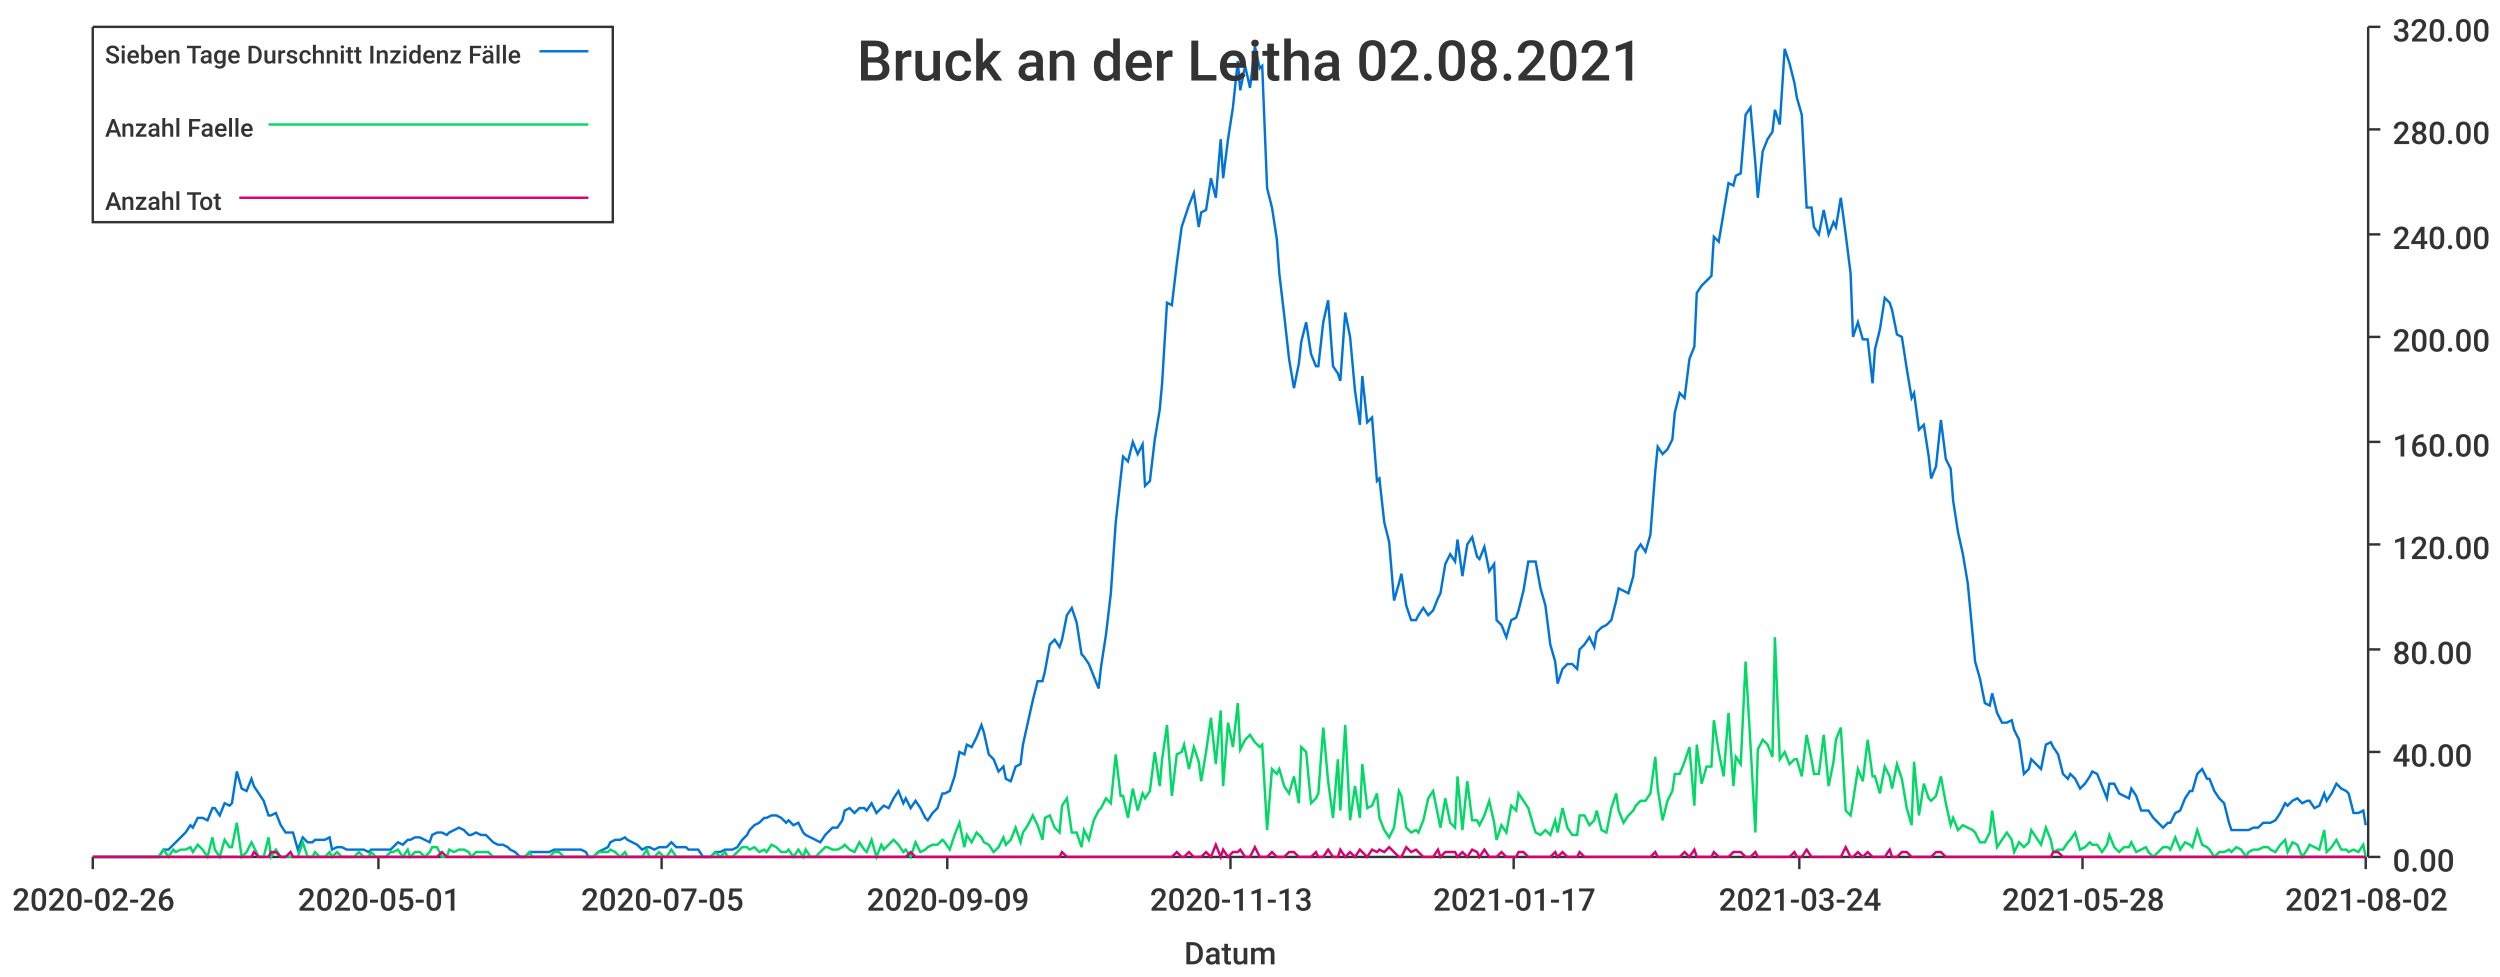
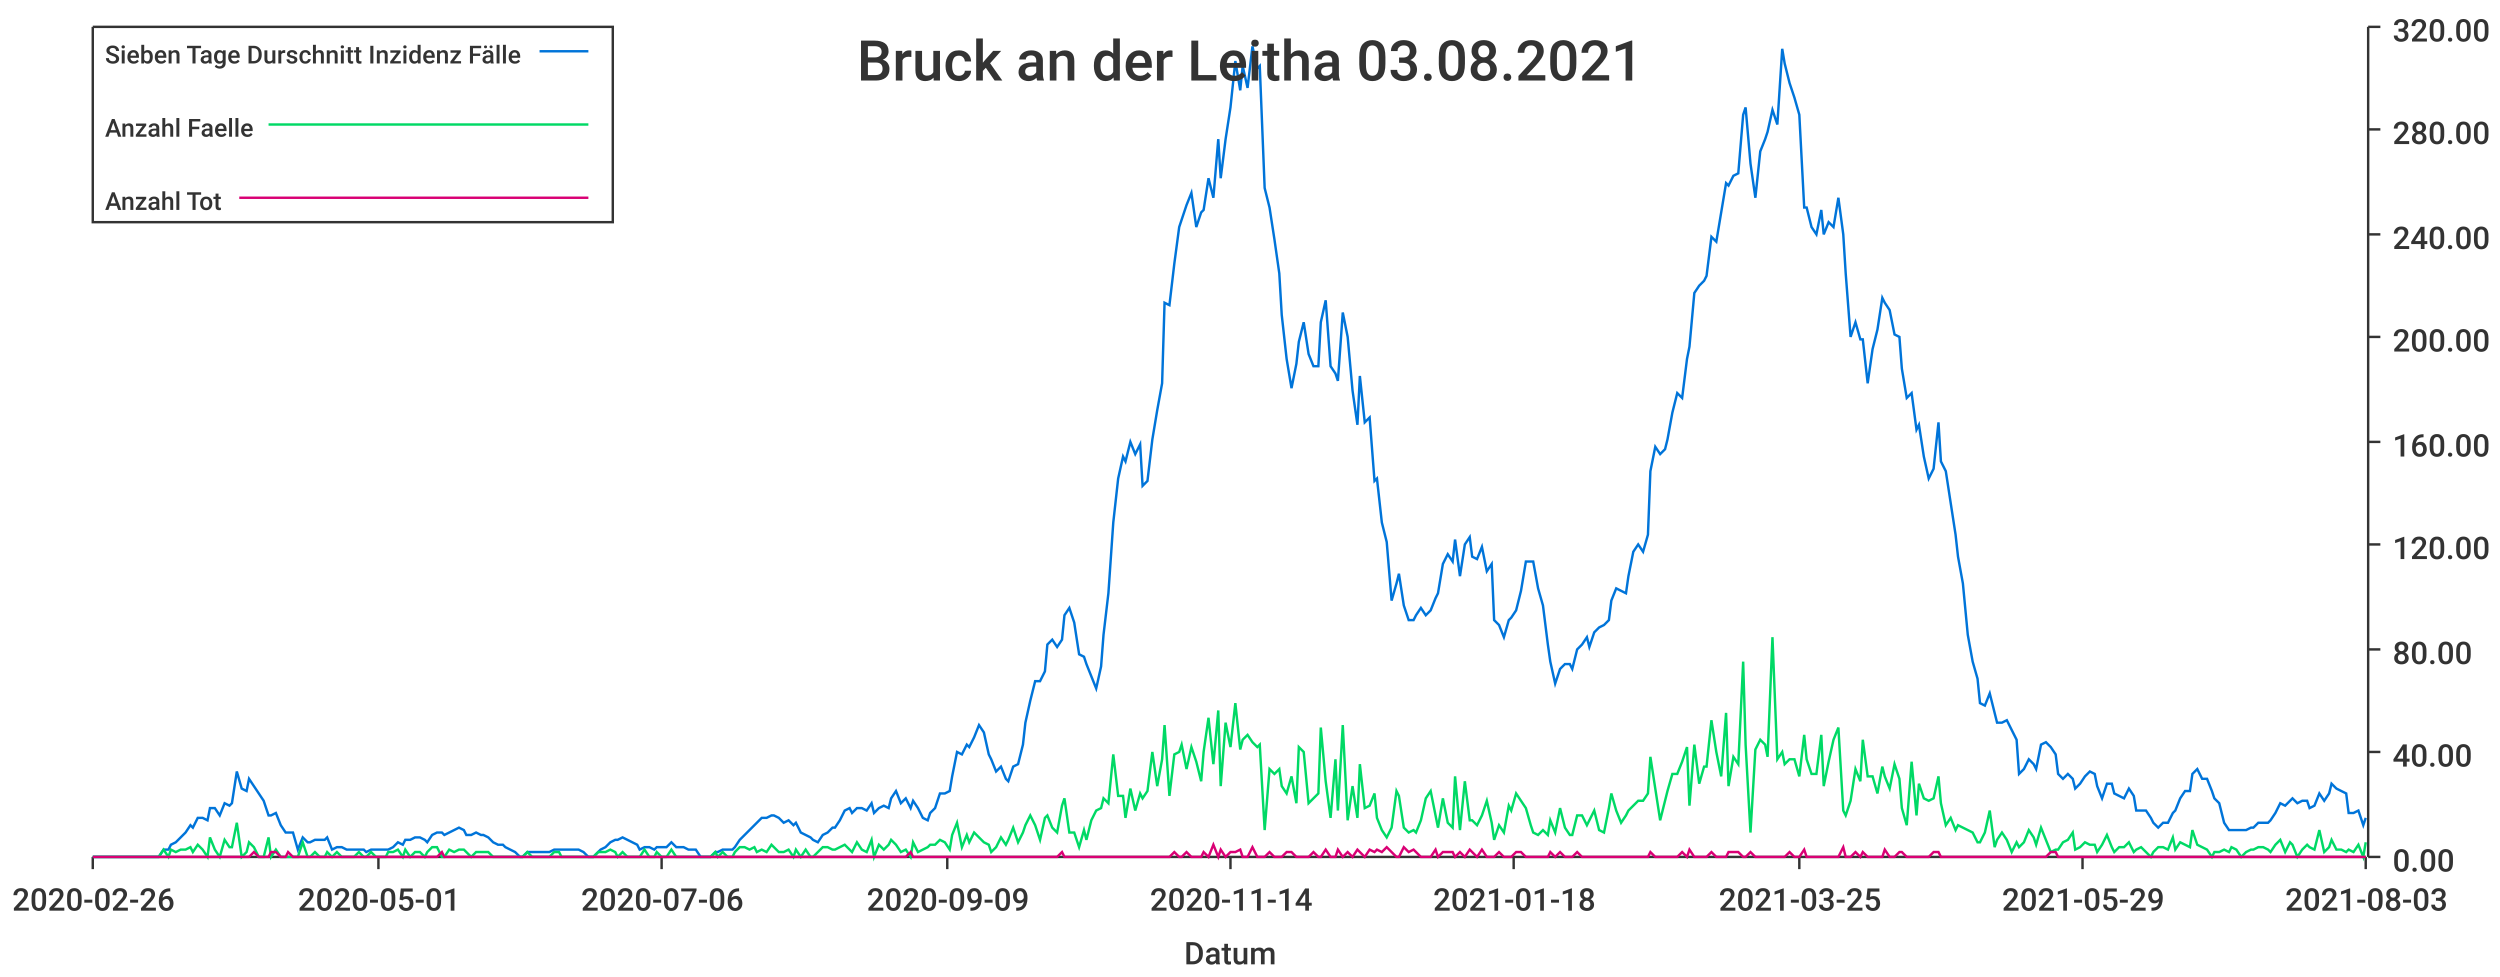
<svg xmlns="http://www.w3.org/2000/svg" width="1024" height="400">\n<path d="M 0 0 L 1024 0 L 1024 400 L 0 400 L 0 0" style="stroke-width:0;stroke:rgba(255,255,255,1.0);fill:rgba(255,255,255,1.0)" />
  <path d="M 38 11 L 969 11 L 969 351 L 38 351 L 38 11" style="stroke-width:0;stroke:rgba(255,255,255,1.0);fill:rgba(255,255,255,1.0)" />
  <path d="M 38 351 L 969 351" style="stroke-width:1;stroke:rgba(51,51,51,1.0);fill:none" />
  <path d="M 38 351 L 38 356" style="stroke-width:1;stroke:rgba(51,51,51,1.0);fill:none" />
  <text x="5" y="373" style="stroke-width:0;stroke:none;fill:rgba(51,51,51,1.0);font-size:12.8px;font-family:'Roboto Medium',sans-serif">2020-02-26</text>
  <path d="M 155 351 L 155 356" style="stroke-width:1;stroke:rgba(51,51,51,1.0);fill:none" />
  <text x="122" y="373" style="stroke-width:0;stroke:none;fill:rgba(51,51,51,1.0);font-size:12.8px;font-family:'Roboto Medium',sans-serif">2020-05-01</text>
  <path d="M 271 351 L 271 356" style="stroke-width:1;stroke:rgba(51,51,51,1.0);fill:none" />
-   <text x="238" y="373" style="stroke-width:0;stroke:none;fill:rgba(51,51,51,1.0);font-size:12.8px;font-family:'Roboto Medium',sans-serif">2020-07-05</text>
+   <text x="238" y="373" style="stroke-width:0;stroke:none;fill:rgba(51,51,51,1.0);font-size:12.8px;font-family:'Roboto Medium',sans-serif">2020-07-06</text>
  <path d="M 388 351 L 388 356" style="stroke-width:1;stroke:rgba(51,51,51,1.0);fill:none" />
  <text x="355" y="373" style="stroke-width:0;stroke:none;fill:rgba(51,51,51,1.0);font-size:12.8px;font-family:'Roboto Medium',sans-serif">2020-09-09</text>
  <path d="M 504 351 L 504 356" style="stroke-width:1;stroke:rgba(51,51,51,1.0);fill:none" />
-   <text x="471" y="373" style="stroke-width:0;stroke:none;fill:rgba(51,51,51,1.0);font-size:12.8px;font-family:'Roboto Medium',sans-serif">2020-11-13</text>
+   <text x="471" y="373" style="stroke-width:0;stroke:none;fill:rgba(51,51,51,1.0);font-size:12.8px;font-family:'Roboto Medium',sans-serif">2020-11-14</text>
  <path d="M 620 351 L 620 356" style="stroke-width:1;stroke:rgba(51,51,51,1.0);fill:none" />
-   <text x="587" y="373" style="stroke-width:0;stroke:none;fill:rgba(51,51,51,1.0);font-size:12.8px;font-family:'Roboto Medium',sans-serif">2021-01-17</text>
+   <text x="587" y="373" style="stroke-width:0;stroke:none;fill:rgba(51,51,51,1.0);font-size:12.8px;font-family:'Roboto Medium',sans-serif">2021-01-18</text>
  <path d="M 737 351 L 737 356" style="stroke-width:1;stroke:rgba(51,51,51,1.0);fill:none" />
-   <text x="704" y="373" style="stroke-width:0;stroke:none;fill:rgba(51,51,51,1.0);font-size:12.8px;font-family:'Roboto Medium',sans-serif">2021-03-24</text>
+   <text x="704" y="373" style="stroke-width:0;stroke:none;fill:rgba(51,51,51,1.0);font-size:12.8px;font-family:'Roboto Medium',sans-serif">2021-03-25</text>
  <path d="M 853 351 L 853 356" style="stroke-width:1;stroke:rgba(51,51,51,1.0);fill:none" />
-   <text x="820" y="373" style="stroke-width:0;stroke:none;fill:rgba(51,51,51,1.0);font-size:12.8px;font-family:'Roboto Medium',sans-serif">2021-05-28</text>
+   <text x="820" y="373" style="stroke-width:0;stroke:none;fill:rgba(51,51,51,1.0);font-size:12.8px;font-family:'Roboto Medium',sans-serif">2021-05-29</text>
  <path d="M 969 351 L 969 356" style="stroke-width:1;stroke:rgba(51,51,51,1.0);fill:none" />
-   <text x="936" y="373" style="stroke-width:0;stroke:none;fill:rgba(51,51,51,1.0);font-size:12.8px;font-family:'Roboto Medium',sans-serif">2021-08-02</text>
+   <text x="936" y="373" style="stroke-width:0;stroke:none;fill:rgba(51,51,51,1.0);font-size:12.8px;font-family:'Roboto Medium',sans-serif">2021-08-03</text>
  <text x="485" y="395" style="stroke-width:0;stroke:none;fill:rgba(51,51,51,1.0);font-size:12.8px;font-family:'Roboto Medium',sans-serif">Datum</text>
  <path d="M 970 351 L 970 11" style="stroke-width:1;stroke:rgba(51,51,51,1.0);fill:none" />
  <path d="M 970 351 L 975 351" style="stroke-width:1;stroke:rgba(51,51,51,1.0);fill:none" />
  <text x="980" y="357" style="stroke-width:0;stroke:none;fill:rgba(51,51,51,1.0);font-size:12.8px;font-family:'Roboto Medium',sans-serif">0.00</text>
  <path d="M 970 308 L 975 308" style="stroke-width:1;stroke:rgba(51,51,51,1.0);fill:none" />
  <text x="980" y="314" style="stroke-width:0;stroke:none;fill:rgba(51,51,51,1.0);font-size:12.8px;font-family:'Roboto Medium',sans-serif">40.00</text>
  <path d="M 970 266 L 975 266" style="stroke-width:1;stroke:rgba(51,51,51,1.0);fill:none" />
  <text x="980" y="272" style="stroke-width:0;stroke:none;fill:rgba(51,51,51,1.0);font-size:12.8px;font-family:'Roboto Medium',sans-serif">80.00</text>
  <path d="M 970 223 L 975 223" style="stroke-width:1;stroke:rgba(51,51,51,1.0);fill:none" />
  <text x="980" y="229" style="stroke-width:0;stroke:none;fill:rgba(51,51,51,1.0);font-size:12.8px;font-family:'Roboto Medium',sans-serif">120.00</text>
  <path d="M 970 181 L 975 181" style="stroke-width:1;stroke:rgba(51,51,51,1.0);fill:none" />
  <text x="980" y="187" style="stroke-width:0;stroke:none;fill:rgba(51,51,51,1.0);font-size:12.8px;font-family:'Roboto Medium',sans-serif">160.00</text>
  <path d="M 970 138 L 975 138" style="stroke-width:1;stroke:rgba(51,51,51,1.0);fill:none" />
  <text x="980" y="144" style="stroke-width:0;stroke:none;fill:rgba(51,51,51,1.0);font-size:12.8px;font-family:'Roboto Medium',sans-serif">200.00</text>
  <path d="M 970 96 L 975 96" style="stroke-width:1;stroke:rgba(51,51,51,1.0);fill:none" />
  <text x="980" y="102" style="stroke-width:0;stroke:none;fill:rgba(51,51,51,1.0);font-size:12.8px;font-family:'Roboto Medium',sans-serif">240.00</text>
  <path d="M 970 53 L 975 53" style="stroke-width:1;stroke:rgba(51,51,51,1.0);fill:none" />
  <text x="980" y="59" style="stroke-width:0;stroke:none;fill:rgba(51,51,51,1.0);font-size:12.8px;font-family:'Roboto Medium',sans-serif">280.00</text>
  <path d="M 970 11 L 975 11" style="stroke-width:1;stroke:rgba(51,51,51,1.0);fill:none" />
  <text x="980" y="17" style="stroke-width:0;stroke:none;fill:rgba(51,51,51,1.0);font-size:12.8px;font-family:'Roboto Medium',sans-serif">320.00</text>
-   <path d="M 38 351 L 40 351 L 42 351 L 44 351 L 46 351 L 47 351 L 49 351 L 51 351 L 53 351 L 55 351 L 56 351 L 58 351 L 60 351 L 62 351 L 63 351 L 65 351 L 67 348 L 69 348 L 71 346 L 72 345 L 74 343 L 76 341 L 78 338 L 79 339 L 81 335 L 83 335 L 85 336 L 87 331 L 88 331 L 90 334 L 92 329 L 94 330 L 95 329 L 97 316 L 99 323 L 101 324 L 103 319 L 104 322 L 106 325 L 108 328 L 110 334 L 111 334 L 113 333 L 115 338 L 117 341 L 119 341 L 120 341 L 122 348 L 124 343 L 126 345 L 128 345 L 129 344 L 131 344 L 133 344 L 135 343 L 136 348 L 138 347 L 140 347 L 142 348 L 144 348 L 145 348 L 147 348 L 149 348 L 151 349 L 152 348 L 154 348 L 156 348 L 158 348 L 160 348 L 161 347 L 163 345 L 165 346 L 167 344 L 168 344 L 170 343 L 172 343 L 174 344 L 176 345 L 177 342 L 179 341 L 181 341 L 183 342 L 184 341 L 186 340 L 188 339 L 190 340 L 192 342 L 193 342 L 195 341 L 197 342 L 199 342 L 200 343 L 202 345 L 204 346 L 206 346 L 208 347 L 209 348 L 211 349 L 213 351 L 215 351 L 217 349 L 218 349 L 220 349 L 222 349 L 224 349 L 225 349 L 227 348 L 229 348 L 231 348 L 233 348 L 234 348 L 236 348 L 238 348 L 240 349 L 241 351 L 243 351 L 245 349 L 247 348 L 249 347 L 250 345 L 252 344 L 254 344 L 256 343 L 257 344 L 259 345 L 261 346 L 263 348 L 265 347 L 266 347 L 268 348 L 270 347 L 272 347 L 273 347 L 275 345 L 277 347 L 279 347 L 281 347 L 282 348 L 284 348 L 286 348 L 288 351 L 289 351 L 291 351 L 293 349 L 295 349 L 297 348 L 298 348 L 300 348 L 302 347 L 304 344 L 306 342 L 307 340 L 309 338 L 311 337 L 313 335 L 314 335 L 316 334 L 318 334 L 320 335 L 322 337 L 323 336 L 325 338 L 327 337 L 329 341 L 330 342 L 332 343 L 334 344 L 336 345 L 338 342 L 339 341 L 341 339 L 343 339 L 345 336 L 346 332 L 348 331 L 350 333 L 352 331 L 354 331 L 355 332 L 357 329 L 359 333 L 361 331 L 362 330 L 364 331 L 366 327 L 368 324 L 370 329 L 371 327 L 373 331 L 375 328 L 377 331 L 379 335 L 380 336 L 382 333 L 384 331 L 386 325 L 387 325 L 389 324 L 391 318 L 393 308 L 395 309 L 396 305 L 398 306 L 400 302 L 402 297 L 403 300 L 405 309 L 407 311 L 409 316 L 411 314 L 412 319 L 414 320 L 416 314 L 418 313 L 419 305 L 421 296 L 423 287 L 425 279 L 427 279 L 428 275 L 430 264 L 432 262 L 434 265 L 435 262 L 437 252 L 439 249 L 441 255 L 443 268 L 444 269 L 446 272 L 448 277 L 450 282 L 451 273 L 453 260 L 455 243 L 457 214 L 459 196 L 460 187 L 462 189 L 464 181 L 466 186 L 468 182 L 469 199 L 471 197 L 473 180 L 475 168 L 476 157 L 478 124 L 480 125 L 482 108 L 484 93 L 485 90 L 487 84 L 489 79 L 491 93 L 492 87 L 494 86 L 496 73 L 498 81 L 500 57 L 501 73 L 503 57 L 505 44 L 507 25 L 508 37 L 510 27 L 512 36 L 514 19 L 516 28 L 517 27 L 519 77 L 521 85 L 523 98 L 524 112 L 526 129 L 528 147 L 530 159 L 532 149 L 533 140 L 535 132 L 537 145 L 539 150 L 540 150 L 542 132 L 544 123 L 546 150 L 548 153 L 549 156 L 551 128 L 553 138 L 555 160 L 557 174 L 558 154 L 560 173 L 562 171 L 564 197 L 565 196 L 567 214 L 569 222 L 571 246 L 573 239 L 574 235 L 576 248 L 578 254 L 580 254 L 581 252 L 583 249 L 585 252 L 587 250 L 589 245 L 590 243 L 592 231 L 594 227 L 596 230 L 597 221 L 599 236 L 601 223 L 603 220 L 605 228 L 606 229 L 608 224 L 610 234 L 612 231 L 613 254 L 615 256 L 617 261 L 619 254 L 621 253 L 622 250 L 624 242 L 626 230 L 628 230 L 629 230 L 631 241 L 633 248 L 635 264 L 637 271 L 638 280 L 640 274 L 642 272 L 644 272 L 646 274 L 647 266 L 649 264 L 651 261 L 653 265 L 654 259 L 656 257 L 658 256 L 660 254 L 662 246 L 663 241 L 665 242 L 667 243 L 669 236 L 670 226 L 672 223 L 674 226 L 676 219 L 678 193 L 679 183 L 681 186 L 683 184 L 685 180 L 686 169 L 688 161 L 690 163 L 692 147 L 694 142 L 695 120 L 697 117 L 699 115 L 701 113 L 702 97 L 704 99 L 706 87 L 708 75 L 710 76 L 711 72 L 713 71 L 715 47 L 717 44 L 719 67 L 720 81 L 722 62 L 724 57 L 726 54 L 727 45 L 729 51 L 731 20 L 733 26 L 735 34 L 736 40 L 738 47 L 740 85 L 742 85 L 743 93 L 745 96 L 747 86 L 749 96 L 751 91 L 752 93 L 754 81 L 756 96 L 758 112 L 759 138 L 761 132 L 763 139 L 765 139 L 767 157 L 768 143 L 770 135 L 772 122 L 774 124 L 775 127 L 777 137 L 779 138 L 781 151 L 783 163 L 784 161 L 786 176 L 788 174 L 790 187 L 791 196 L 793 191 L 795 172 L 797 188 L 799 192 L 800 205 L 802 218 L 804 227 L 806 239 L 808 260 L 809 271 L 811 278 L 813 288 L 815 289 L 816 284 L 818 292 L 820 296 L 822 296 L 824 295 L 825 299 L 827 303 L 829 317 L 831 315 L 832 311 L 834 313 L 836 315 L 838 305 L 840 304 L 841 306 L 843 309 L 845 317 L 847 319 L 848 317 L 850 319 L 852 323 L 854 321 L 856 318 L 857 316 L 859 317 L 861 322 L 863 327 L 864 321 L 866 321 L 868 325 L 870 326 L 872 327 L 873 323 L 875 326 L 877 332 L 879 332 L 880 332 L 882 335 L 884 337 L 886 339 L 888 337 L 889 337 L 891 333 L 893 332 L 895 327 L 897 324 L 898 324 L 900 317 L 902 315 L 904 319 L 905 319 L 907 324 L 909 327 L 911 329 L 913 337 L 914 340 L 916 340 L 918 340 L 920 340 L 921 340 L 923 339 L 925 339 L 927 337 L 929 337 L 930 337 L 932 336 L 934 333 L 936 329 L 937 330 L 939 328 L 941 327 L 943 329 L 945 328 L 946 328 L 948 331 L 950 330 L 952 325 L 953 328 L 955 325 L 957 321 L 959 323 L 961 324 L 962 325 L 964 333 L 966 333 L 968 332 L 969 338" style="stroke-width:1;stroke:rgba(0,116,217,1.0);fill:none" />
-   <path d="M 38 351 L 40 351 L 42 351 L 44 351 L 46 351 L 47 351 L 49 351 L 51 351 L 53 351 L 55 351 L 56 351 L 58 351 L 60 351 L 62 351 L 63 351 L 65 351 L 67 348 L 69 351 L 71 348 L 72 349 L 74 348 L 76 348 L 78 347 L 79 349 L 81 346 L 83 348 L 85 351 L 87 343 L 88 348 L 90 351 L 92 344 L 94 347 L 95 347 L 97 337 L 99 351 L 101 349 L 103 345 L 104 347 L 106 351 L 108 351 L 110 343 L 111 351 L 113 348 L 115 351 L 117 351 L 119 351 L 120 351 L 122 351 L 124 345 L 126 351 L 128 351 L 129 349 L 131 351 L 133 351 L 135 349 L 136 351 L 138 349 L 140 351 L 142 351 L 144 351 L 145 351 L 147 349 L 149 351 L 151 351 L 152 349 L 154 351 L 156 351 L 158 351 L 160 349 L 161 349 L 163 348 L 165 351 L 167 348 L 168 351 L 170 349 L 172 349 L 174 351 L 176 349 L 177 347 L 179 347 L 181 351 L 183 351 L 184 348 L 186 349 L 188 348 L 190 348 L 192 349 L 193 351 L 195 349 L 197 349 L 199 349 L 200 349 L 202 351 L 204 351 L 206 351 L 208 351 L 209 351 L 211 351 L 213 351 L 215 351 L 217 349 L 218 351 L 220 351 L 222 351 L 224 351 L 225 351 L 227 349 L 229 349 L 231 351 L 233 351 L 234 351 L 236 351 L 238 351 L 240 351 L 241 351 L 243 351 L 245 349 L 247 349 L 249 349 L 250 348 L 252 349 L 254 351 L 256 349 L 257 351 L 259 351 L 261 351 L 263 351 L 265 348 L 266 351 L 268 351 L 270 349 L 272 351 L 273 351 L 275 348 L 277 351 L 279 351 L 281 351 L 282 351 L 284 351 L 286 351 L 288 351 L 289 351 L 291 351 L 293 349 L 295 351 L 297 349 L 298 351 L 300 351 L 302 349 L 304 347 L 306 347 L 307 348 L 309 347 L 311 349 L 313 348 L 314 349 L 316 346 L 318 347 L 320 349 L 322 349 L 323 348 L 325 351 L 327 348 L 329 351 L 330 348 L 332 351 L 334 351 L 336 349 L 338 347 L 339 347 L 341 348 L 343 348 L 345 347 L 346 346 L 348 348 L 350 349 L 352 345 L 354 348 L 355 349 L 357 344 L 359 351 L 361 346 L 362 348 L 364 346 L 366 344 L 368 346 L 370 349 L 371 348 L 373 351 L 375 345 L 377 349 L 379 348 L 380 347 L 382 346 L 384 346 L 386 344 L 387 345 L 389 348 L 391 342 L 393 337 L 395 347 L 396 342 L 398 345 L 400 341 L 402 343 L 403 345 L 405 346 L 407 349 L 409 347 L 411 343 L 412 346 L 414 344 L 416 339 L 418 345 L 419 341 L 421 338 L 423 334 L 425 338 L 427 344 L 428 335 L 430 334 L 432 339 L 434 341 L 435 330 L 437 327 L 439 341 L 441 341 L 443 347 L 444 340 L 446 344 L 448 336 L 450 332 L 451 331 L 453 327 L 455 329 L 457 309 L 459 326 L 460 326 L 462 335 L 464 323 L 466 332 L 468 325 L 469 327 L 471 324 L 473 308 L 475 322 L 476 311 L 478 297 L 480 326 L 482 309 L 484 308 L 485 305 L 487 315 L 489 306 L 491 312 L 492 320 L 494 308 L 496 294 L 498 313 L 500 291 L 501 322 L 503 296 L 505 306 L 507 288 L 508 307 L 510 303 L 512 301 L 514 304 L 516 306 L 517 305 L 519 340 L 521 315 L 523 317 L 524 315 L 526 322 L 528 325 L 530 318 L 532 329 L 533 306 L 535 308 L 537 329 L 539 327 L 540 325 L 542 298 L 544 320 L 546 335 L 548 311 L 549 332 L 551 297 L 553 336 L 555 322 L 557 335 L 558 313 L 560 331 L 562 330 L 564 325 L 565 335 L 567 340 L 569 343 L 571 339 L 573 324 L 574 326 L 576 339 L 578 341 L 580 340 L 581 341 L 583 336 L 585 327 L 587 324 L 589 334 L 590 339 L 592 327 L 594 337 L 596 339 L 597 318 L 599 340 L 601 320 L 603 336 L 605 336 L 606 338 L 608 334 L 610 328 L 612 337 L 613 344 L 615 338 L 617 341 L 619 330 L 621 332 L 622 325 L 624 328 L 626 331 L 628 338 L 629 341 L 631 342 L 633 340 L 635 342 L 637 336 L 638 341 L 640 331 L 642 339 L 644 342 L 646 342 L 647 334 L 649 334 L 651 338 L 653 336 L 654 332 L 656 340 L 658 341 L 660 331 L 662 325 L 663 332 L 665 337 L 667 334 L 669 332 L 670 330 L 672 328 L 674 328 L 676 325 L 678 310 L 679 323 L 681 336 L 683 328 L 685 324 L 686 317 L 688 317 L 690 312 L 692 306 L 694 330 L 695 305 L 697 321 L 699 314 L 701 314 L 702 295 L 704 308 L 706 318 L 708 292 L 710 322 L 711 310 L 713 313 L 715 271 L 717 305 L 719 341 L 720 307 L 722 303 L 724 305 L 726 310 L 727 261 L 729 311 L 731 308 L 733 313 L 735 311 L 736 311 L 738 318 L 740 301 L 742 311 L 743 317 L 745 317 L 747 301 L 749 322 L 751 312 L 752 303 L 754 298 L 756 332 L 758 334 L 759 328 L 761 315 L 763 320 L 765 303 L 767 318 L 768 318 L 770 325 L 772 314 L 774 318 L 775 323 L 777 313 L 779 319 L 781 331 L 783 338 L 784 312 L 786 334 L 788 321 L 790 327 L 791 328 L 793 326 L 795 318 L 797 329 L 799 338 L 800 335 L 802 340 L 804 338 L 806 339 L 808 340 L 809 341 L 811 345 L 813 345 L 815 341 L 816 332 L 818 347 L 820 344 L 822 341 L 824 344 L 825 349 L 827 345 L 829 347 L 831 345 L 832 340 L 834 343 L 836 346 L 838 339 L 840 344 L 841 349 L 843 348 L 845 348 L 847 345 L 848 344 L 850 341 L 852 348 L 854 347 L 856 345 L 857 346 L 859 346 L 861 349 L 863 346 L 864 342 L 866 347 L 868 349 L 870 347 L 872 347 L 873 345 L 875 349 L 877 348 L 879 347 L 880 349 L 882 351 L 884 349 L 886 347 L 888 347 L 889 348 L 891 343 L 893 348 L 895 345 L 897 346 L 898 347 L 900 340 L 902 346 L 904 347 L 905 348 L 907 351 L 909 349 L 911 349 L 913 348 L 914 349 L 916 347 L 918 348 L 920 351 L 921 349 L 923 348 L 925 348 L 927 347 L 929 347 L 930 348 L 932 349 L 934 346 L 936 344 L 937 349 L 939 345 L 941 346 L 943 351 L 945 348 L 946 346 L 948 347 L 950 348 L 952 340 L 953 349 L 955 347 L 957 344 L 959 348 L 961 348 L 962 349 L 964 348 L 966 349 L 968 346 L 969 351" style="stroke-width:1;stroke:rgba(0,217,101,1.0);fill:none" />
-   <path d="M 38 351 L 40 351 L 42 351 L 44 351 L 46 351 L 47 351 L 49 351 L 51 351 L 53 351 L 55 351 L 56 351 L 58 351 L 60 351 L 62 351 L 63 351 L 65 351 L 67 351 L 69 351 L 71 351 L 72 351 L 74 351 L 76 351 L 78 351 L 79 351 L 81 351 L 83 351 L 85 351 L 87 351 L 88 351 L 90 351 L 92 351 L 94 351 L 95 351 L 97 351 L 99 351 L 101 351 L 103 351 L 104 349 L 106 351 L 108 351 L 110 351 L 111 349 L 113 349 L 115 351 L 117 351 L 119 349 L 120 351 L 122 351 L 124 351 L 126 351 L 128 351 L 129 351 L 131 351 L 133 351 L 135 351 L 136 351 L 138 351 L 140 351 L 142 351 L 144 351 L 145 351 L 147 351 L 149 351 L 151 351 L 152 351 L 154 351 L 156 351 L 158 351 L 160 351 L 161 351 L 163 351 L 165 351 L 167 351 L 168 351 L 170 351 L 172 351 L 174 351 L 176 351 L 177 351 L 179 351 L 181 349 L 183 351 L 184 351 L 186 351 L 188 351 L 190 351 L 192 351 L 193 351 L 195 351 L 197 351 L 199 351 L 200 351 L 202 351 L 204 351 L 206 351 L 208 351 L 209 351 L 211 351 L 213 351 L 215 351 L 217 351 L 218 351 L 220 351 L 222 351 L 224 351 L 225 351 L 227 351 L 229 351 L 231 351 L 233 351 L 234 351 L 236 351 L 238 351 L 240 351 L 241 351 L 243 351 L 245 351 L 247 351 L 249 351 L 250 351 L 252 351 L 254 351 L 256 351 L 257 351 L 259 351 L 261 351 L 263 351 L 265 351 L 266 351 L 268 351 L 270 351 L 272 351 L 273 351 L 275 351 L 277 351 L 279 351 L 281 351 L 282 351 L 284 351 L 286 351 L 288 351 L 289 351 L 291 351 L 293 351 L 295 351 L 297 351 L 298 351 L 300 351 L 302 351 L 304 351 L 306 351 L 307 351 L 309 351 L 311 351 L 313 351 L 314 351 L 316 351 L 318 351 L 320 351 L 322 351 L 323 351 L 325 351 L 327 351 L 329 351 L 330 351 L 332 351 L 334 351 L 336 351 L 338 351 L 339 351 L 341 351 L 343 351 L 345 351 L 346 351 L 348 351 L 350 351 L 352 351 L 354 351 L 355 351 L 357 351 L 359 351 L 361 351 L 362 351 L 364 351 L 366 351 L 368 351 L 370 351 L 371 351 L 373 349 L 375 351 L 377 351 L 379 351 L 380 351 L 382 351 L 384 351 L 386 351 L 387 351 L 389 351 L 391 351 L 393 351 L 395 351 L 396 351 L 398 351 L 400 351 L 402 351 L 403 351 L 405 351 L 407 351 L 409 351 L 411 351 L 412 351 L 414 351 L 416 351 L 418 351 L 419 351 L 421 351 L 423 351 L 425 351 L 427 351 L 428 351 L 430 351 L 432 351 L 434 351 L 435 349 L 437 351 L 439 351 L 441 351 L 443 351 L 444 351 L 446 351 L 448 351 L 450 351 L 451 351 L 453 351 L 455 351 L 457 351 L 459 351 L 460 351 L 462 351 L 464 351 L 466 351 L 468 351 L 469 351 L 471 351 L 473 351 L 475 351 L 476 351 L 478 351 L 480 351 L 482 349 L 484 351 L 485 351 L 487 349 L 489 351 L 491 351 L 492 351 L 494 349 L 496 351 L 498 346 L 500 351 L 501 348 L 503 351 L 505 349 L 507 349 L 508 348 L 510 351 L 512 351 L 514 347 L 516 351 L 517 351 L 519 351 L 521 349 L 523 351 L 524 351 L 526 351 L 528 349 L 530 349 L 532 351 L 533 351 L 535 351 L 537 351 L 539 349 L 540 351 L 542 351 L 544 348 L 546 351 L 548 351 L 549 348 L 551 351 L 553 349 L 555 351 L 557 348 L 558 349 L 560 351 L 562 348 L 564 349 L 565 348 L 567 349 L 569 347 L 571 349 L 573 351 L 574 351 L 576 347 L 578 349 L 580 348 L 581 349 L 583 351 L 585 351 L 587 351 L 589 348 L 590 351 L 592 349 L 594 349 L 596 349 L 597 351 L 599 349 L 601 351 L 603 348 L 605 349 L 606 351 L 608 348 L 610 351 L 612 351 L 613 351 L 615 349 L 617 351 L 619 351 L 621 351 L 622 349 L 624 349 L 626 351 L 628 351 L 629 351 L 631 351 L 633 351 L 635 351 L 637 349 L 638 351 L 640 349 L 642 351 L 644 351 L 646 351 L 647 349 L 649 351 L 651 351 L 653 351 L 654 351 L 656 351 L 658 351 L 660 351 L 662 351 L 663 351 L 665 351 L 667 351 L 669 351 L 670 351 L 672 351 L 674 351 L 676 351 L 678 349 L 679 351 L 681 351 L 683 351 L 685 351 L 686 351 L 688 351 L 690 349 L 692 351 L 694 348 L 695 351 L 697 351 L 699 351 L 701 351 L 702 349 L 704 351 L 706 351 L 708 351 L 710 349 L 711 349 L 713 349 L 715 351 L 717 351 L 719 349 L 720 351 L 722 351 L 724 351 L 726 351 L 727 351 L 729 351 L 731 351 L 733 351 L 735 349 L 736 351 L 738 351 L 740 348 L 742 351 L 743 351 L 745 351 L 747 351 L 749 351 L 751 351 L 752 351 L 754 351 L 756 347 L 758 351 L 759 351 L 761 349 L 763 351 L 765 349 L 767 351 L 768 351 L 770 351 L 772 351 L 774 348 L 775 351 L 777 351 L 779 349 L 781 349 L 783 351 L 784 351 L 786 351 L 788 351 L 790 351 L 791 351 L 793 349 L 795 349 L 797 351 L 799 351 L 800 351 L 802 351 L 804 351 L 806 351 L 808 351 L 809 351 L 811 351 L 813 351 L 815 351 L 816 351 L 818 351 L 820 351 L 822 351 L 824 351 L 825 351 L 827 351 L 829 351 L 831 351 L 832 351 L 834 351 L 836 351 L 838 351 L 840 351 L 841 349 L 843 349 L 845 351 L 847 351 L 848 351 L 850 351 L 852 351 L 854 351 L 856 351 L 857 351 L 859 351 L 861 351 L 863 351 L 864 351 L 866 351 L 868 351 L 870 351 L 872 351 L 873 351 L 875 351 L 877 351 L 879 351 L 880 351 L 882 351 L 884 351 L 886 351 L 888 351 L 889 351 L 891 351 L 893 351 L 895 351 L 897 351 L 898 351 L 900 351 L 902 351 L 904 351 L 905 351 L 907 351 L 909 351 L 911 351 L 913 351 L 914 351 L 916 351 L 918 351 L 920 351 L 921 351 L 923 351 L 925 351 L 927 351 L 929 351 L 930 351 L 932 351 L 934 351 L 936 351 L 937 351 L 939 351 L 941 351 L 943 351 L 945 351 L 946 351 L 948 351 L 950 351 L 952 351 L 953 351 L 955 351 L 957 351 L 959 351 L 961 351 L 962 351 L 964 351 L 966 351 L 968 351 L 969 351" style="stroke-width:1;stroke:rgba(217,0,116,1.0);fill:none" />
-   <text x="351" y="33" style="stroke-width:0;stroke:none;fill:rgba(51,51,51,1.0);font-size:23.0px;font-family:'Roboto Medium',sans-serif">Bruck an der Leitha 02.08.2021</text>
+   <path d="M 38 351 L 40 351 L 42 351 L 44 351 L 46 351 L 47 351 L 49 351 L 51 351 L 53 351 L 54 351 L 56 351 L 58 351 L 60 351 L 62 351 L 63 351 L 65 351 L 67 348 L 69 348 L 70 346 L 72 345 L 74 343 L 76 341 L 78 338 L 79 339 L 81 335 L 83 335 L 85 336 L 86 331 L 88 331 L 90 334 L 92 329 L 94 330 L 95 329 L 97 316 L 99 323 L 101 324 L 102 319 L 104 322 L 106 325 L 108 328 L 110 334 L 111 334 L 113 333 L 115 338 L 117 341 L 118 341 L 120 341 L 122 348 L 124 343 L 126 345 L 127 345 L 129 344 L 131 344 L 133 344 L 134 343 L 136 348 L 138 347 L 140 347 L 142 348 L 143 348 L 145 348 L 147 348 L 149 348 L 150 349 L 152 348 L 154 348 L 156 348 L 158 348 L 159 348 L 161 347 L 163 345 L 165 346 L 166 344 L 168 344 L 170 343 L 172 343 L 174 344 L 175 345 L 177 342 L 179 341 L 181 341 L 182 342 L 184 341 L 186 340 L 188 339 L 190 340 L 191 342 L 193 342 L 195 341 L 197 342 L 198 342 L 200 343 L 202 345 L 204 346 L 206 346 L 207 347 L 209 348 L 211 349 L 213 351 L 214 351 L 216 349 L 218 349 L 220 349 L 222 349 L 223 349 L 225 349 L 227 348 L 229 348 L 230 348 L 232 348 L 234 348 L 236 348 L 237 348 L 239 349 L 241 351 L 243 351 L 245 349 L 246 348 L 248 347 L 250 345 L 252 344 L 253 344 L 255 343 L 257 344 L 259 345 L 261 346 L 262 348 L 264 347 L 266 347 L 268 348 L 269 347 L 271 347 L 273 347 L 275 345 L 277 347 L 278 347 L 280 347 L 282 348 L 284 348 L 285 348 L 287 351 L 289 351 L 291 351 L 293 349 L 294 349 L 296 348 L 298 348 L 300 348 L 301 347 L 303 344 L 305 342 L 307 340 L 309 338 L 310 337 L 312 335 L 314 335 L 316 334 L 317 334 L 319 335 L 321 337 L 323 336 L 325 338 L 326 337 L 328 341 L 330 342 L 332 343 L 333 344 L 335 345 L 337 342 L 339 341 L 341 339 L 342 339 L 344 336 L 346 332 L 348 331 L 349 333 L 351 331 L 353 331 L 355 332 L 357 329 L 358 333 L 360 331 L 362 330 L 364 331 L 365 327 L 367 324 L 369 329 L 371 327 L 373 331 L 374 328 L 376 331 L 378 335 L 380 336 L 381 333 L 383 331 L 385 325 L 387 325 L 389 324 L 390 318 L 392 308 L 394 309 L 396 305 L 397 306 L 399 302 L 401 297 L 403 300 L 405 309 L 406 311 L 408 316 L 410 314 L 412 319 L 413 320 L 415 314 L 417 313 L 419 305 L 420 296 L 422 287 L 424 279 L 426 279 L 428 275 L 429 264 L 431 262 L 433 265 L 435 262 L 436 252 L 438 249 L 440 255 L 442 268 L 444 269 L 445 272 L 447 277 L 449 282 L 451 273 L 452 260 L 454 243 L 456 214 L 458 196 L 460 187 L 461 189 L 463 181 L 465 186 L 467 182 L 468 199 L 470 197 L 472 180 L 474 168 L 476 157 L 477 124 L 479 125 L 481 108 L 483 93 L 484 90 L 486 84 L 488 79 L 490 93 L 492 87 L 493 86 L 495 73 L 497 81 L 499 57 L 500 73 L 502 57 L 504 44 L 506 25 L 508 37 L 509 27 L 511 36 L 513 19 L 515 28 L 516 27 L 518 77 L 520 85 L 522 98 L 524 112 L 525 129 L 527 147 L 529 159 L 531 149 L 532 140 L 534 132 L 536 145 L 538 150 L 540 150 L 541 132 L 543 123 L 545 150 L 547 153 L 548 156 L 550 128 L 552 138 L 554 160 L 556 174 L 557 154 L 559 173 L 561 171 L 563 197 L 564 196 L 566 214 L 568 222 L 570 246 L 572 239 L 573 235 L 575 248 L 577 254 L 579 254 L 580 252 L 582 249 L 584 252 L 586 250 L 588 245 L 589 243 L 591 231 L 593 227 L 595 230 L 596 221 L 598 236 L 600 223 L 602 220 L 603 228 L 605 229 L 607 224 L 609 234 L 611 231 L 612 254 L 614 256 L 616 261 L 618 254 L 619 253 L 621 250 L 623 242 L 625 230 L 627 230 L 628 230 L 630 241 L 632 248 L 634 264 L 635 271 L 637 280 L 639 274 L 641 272 L 643 272 L 644 274 L 646 266 L 648 264 L 650 261 L 651 265 L 653 259 L 655 257 L 657 256 L 659 254 L 660 246 L 662 241 L 664 242 L 666 243 L 667 236 L 669 226 L 671 223 L 673 226 L 675 219 L 676 193 L 678 183 L 680 186 L 682 184 L 683 180 L 685 169 L 687 161 L 689 163 L 691 147 L 692 142 L 694 120 L 696 117 L 698 115 L 699 113 L 701 97 L 703 99 L 705 87 L 707 75 L 708 76 L 710 72 L 712 71 L 714 47 L 715 44 L 717 67 L 719 81 L 721 62 L 723 57 L 724 54 L 726 45 L 728 51 L 730 20 L 731 26 L 733 34 L 735 40 L 737 47 L 739 85 L 740 85 L 742 93 L 744 96 L 746 86 L 747 96 L 749 91 L 751 93 L 753 81 L 755 96 L 756 112 L 758 138 L 760 132 L 762 139 L 763 139 L 765 157 L 767 143 L 769 135 L 771 122 L 772 124 L 774 127 L 776 137 L 778 138 L 779 151 L 781 163 L 783 161 L 785 176 L 786 174 L 788 187 L 790 196 L 792 192 L 794 173 L 795 189 L 797 193 L 799 206 L 801 219 L 802 228 L 804 239 L 806 260 L 808 271 L 810 278 L 811 288 L 813 289 L 815 284 L 817 292 L 818 296 L 820 296 L 822 295 L 824 299 L 826 303 L 827 317 L 829 315 L 831 311 L 833 313 L 834 315 L 836 305 L 838 304 L 840 306 L 842 309 L 843 317 L 845 319 L 847 317 L 849 319 L 850 323 L 852 321 L 854 318 L 856 316 L 858 317 L 859 322 L 861 327 L 863 321 L 865 321 L 866 325 L 868 326 L 870 327 L 872 323 L 874 326 L 875 332 L 877 332 L 879 332 L 881 335 L 882 337 L 884 339 L 886 337 L 888 337 L 890 333 L 891 332 L 893 327 L 895 324 L 897 324 L 898 317 L 900 315 L 902 319 L 904 319 L 906 324 L 907 327 L 909 329 L 911 337 L 913 340 L 914 340 L 916 340 L 918 340 L 920 340 L 922 339 L 923 339 L 925 337 L 927 337 L 929 337 L 930 336 L 932 333 L 934 329 L 936 330 L 938 328 L 939 327 L 941 329 L 943 328 L 945 328 L 946 331 L 948 330 L 950 325 L 952 328 L 954 325 L 955 321 L 957 323 L 959 324 L 961 325 L 962 333 L 964 333 L 966 332 L 968 338 L 969 335" style="stroke-width:1;stroke:rgba(0,116,217,1.0);fill:none" />
+   <path d="M 38 351 L 40 351 L 42 351 L 44 351 L 46 351 L 47 351 L 49 351 L 51 351 L 53 351 L 54 351 L 56 351 L 58 351 L 60 351 L 62 351 L 63 351 L 65 351 L 67 348 L 69 351 L 70 348 L 72 349 L 74 348 L 76 348 L 78 347 L 79 349 L 81 346 L 83 348 L 85 351 L 86 343 L 88 348 L 90 351 L 92 344 L 94 347 L 95 347 L 97 337 L 99 351 L 101 349 L 102 345 L 104 347 L 106 351 L 108 351 L 110 343 L 111 351 L 113 348 L 115 351 L 117 351 L 118 351 L 120 351 L 122 351 L 124 345 L 126 351 L 127 351 L 129 349 L 131 351 L 133 351 L 134 349 L 136 351 L 138 349 L 140 351 L 142 351 L 143 351 L 145 351 L 147 349 L 149 351 L 150 351 L 152 349 L 154 351 L 156 351 L 158 351 L 159 349 L 161 349 L 163 348 L 165 351 L 166 348 L 168 351 L 170 349 L 172 349 L 174 351 L 175 349 L 177 347 L 179 347 L 181 351 L 182 351 L 184 348 L 186 349 L 188 348 L 190 348 L 191 349 L 193 351 L 195 349 L 197 349 L 198 349 L 200 349 L 202 351 L 204 351 L 206 351 L 207 351 L 209 351 L 211 351 L 213 351 L 214 351 L 216 349 L 218 351 L 220 351 L 222 351 L 223 351 L 225 351 L 227 349 L 229 349 L 230 351 L 232 351 L 234 351 L 236 351 L 237 351 L 239 351 L 241 351 L 243 351 L 245 349 L 246 349 L 248 349 L 250 348 L 252 349 L 253 351 L 255 349 L 257 351 L 259 351 L 261 351 L 262 351 L 264 348 L 266 351 L 268 351 L 269 349 L 271 351 L 273 351 L 275 348 L 277 351 L 278 351 L 280 351 L 282 351 L 284 351 L 285 351 L 287 351 L 289 351 L 291 351 L 293 349 L 294 351 L 296 349 L 298 351 L 300 351 L 301 349 L 303 347 L 305 347 L 307 348 L 309 347 L 310 349 L 312 348 L 314 349 L 316 346 L 317 347 L 319 349 L 321 349 L 323 348 L 325 351 L 326 348 L 328 351 L 330 348 L 332 351 L 333 351 L 335 349 L 337 347 L 339 347 L 341 348 L 342 348 L 344 347 L 346 346 L 348 348 L 349 349 L 351 345 L 353 348 L 355 349 L 357 344 L 358 351 L 360 346 L 362 348 L 364 346 L 365 344 L 367 346 L 369 349 L 371 348 L 373 351 L 374 345 L 376 349 L 378 348 L 380 347 L 381 346 L 383 346 L 385 344 L 387 345 L 389 348 L 390 342 L 392 337 L 394 347 L 396 342 L 397 345 L 399 341 L 401 343 L 403 345 L 405 346 L 406 349 L 408 347 L 410 343 L 412 346 L 413 344 L 415 339 L 417 345 L 419 341 L 420 338 L 422 334 L 424 338 L 426 344 L 428 335 L 429 334 L 431 339 L 433 341 L 435 330 L 436 327 L 438 341 L 440 341 L 442 347 L 444 340 L 445 344 L 447 336 L 449 332 L 451 331 L 452 327 L 454 329 L 456 309 L 458 326 L 460 326 L 461 335 L 463 323 L 465 332 L 467 325 L 468 327 L 470 324 L 472 308 L 474 322 L 476 311 L 477 297 L 479 326 L 481 309 L 483 308 L 484 305 L 486 315 L 488 306 L 490 312 L 492 320 L 493 308 L 495 294 L 497 313 L 499 291 L 500 322 L 502 296 L 504 306 L 506 288 L 508 307 L 509 303 L 511 301 L 513 304 L 515 306 L 516 305 L 518 340 L 520 315 L 522 317 L 524 315 L 525 322 L 527 325 L 529 318 L 531 329 L 532 306 L 534 308 L 536 329 L 538 327 L 540 325 L 541 298 L 543 320 L 545 335 L 547 311 L 548 332 L 550 297 L 552 336 L 554 322 L 556 335 L 557 313 L 559 331 L 561 330 L 563 325 L 564 335 L 566 340 L 568 343 L 570 339 L 572 324 L 573 326 L 575 339 L 577 341 L 579 340 L 580 341 L 582 336 L 584 327 L 586 324 L 588 334 L 589 339 L 591 327 L 593 337 L 595 339 L 596 318 L 598 340 L 600 320 L 602 336 L 603 336 L 605 338 L 607 334 L 609 328 L 611 337 L 612 344 L 614 338 L 616 341 L 618 330 L 619 332 L 621 325 L 623 328 L 625 331 L 627 338 L 628 341 L 630 342 L 632 340 L 634 342 L 635 336 L 637 341 L 639 331 L 641 339 L 643 342 L 644 342 L 646 334 L 648 334 L 650 338 L 651 336 L 653 332 L 655 340 L 657 341 L 659 331 L 660 325 L 662 332 L 664 337 L 666 334 L 667 332 L 669 330 L 671 328 L 673 328 L 675 325 L 676 310 L 678 323 L 680 336 L 682 328 L 683 324 L 685 317 L 687 317 L 689 312 L 691 306 L 692 330 L 694 305 L 696 321 L 698 314 L 699 314 L 701 295 L 703 308 L 705 318 L 707 292 L 708 322 L 710 310 L 712 313 L 714 271 L 715 305 L 717 341 L 719 307 L 721 303 L 723 305 L 724 310 L 726 261 L 728 311 L 730 308 L 731 313 L 733 311 L 735 311 L 737 318 L 739 301 L 740 311 L 742 317 L 744 317 L 746 301 L 747 322 L 749 312 L 751 303 L 753 298 L 755 332 L 756 334 L 758 328 L 760 315 L 762 320 L 763 303 L 765 318 L 767 318 L 769 325 L 771 314 L 772 318 L 774 323 L 776 313 L 778 319 L 779 331 L 781 338 L 783 312 L 785 334 L 786 321 L 788 327 L 790 328 L 792 327 L 794 318 L 795 329 L 797 338 L 799 335 L 801 340 L 802 338 L 804 339 L 806 340 L 808 341 L 810 345 L 811 345 L 813 341 L 815 332 L 817 347 L 818 344 L 820 341 L 822 344 L 824 349 L 826 345 L 827 347 L 829 345 L 831 340 L 833 343 L 834 346 L 836 339 L 838 344 L 840 349 L 842 348 L 843 348 L 845 345 L 847 344 L 849 341 L 850 348 L 852 347 L 854 345 L 856 346 L 858 346 L 859 349 L 861 346 L 863 342 L 865 347 L 866 349 L 868 347 L 870 347 L 872 345 L 874 349 L 875 348 L 877 347 L 879 349 L 881 351 L 882 349 L 884 347 L 886 347 L 888 348 L 890 343 L 891 348 L 893 345 L 895 346 L 897 347 L 898 340 L 900 346 L 902 347 L 904 348 L 906 351 L 907 349 L 909 349 L 911 348 L 913 349 L 914 347 L 916 348 L 918 351 L 920 349 L 922 348 L 923 348 L 925 347 L 927 347 L 929 348 L 930 349 L 932 346 L 934 344 L 936 349 L 938 345 L 939 346 L 941 351 L 943 348 L 945 346 L 946 347 L 948 348 L 950 340 L 952 349 L 954 347 L 955 344 L 957 348 L 959 348 L 961 349 L 962 348 L 964 349 L 966 346 L 968 351 L 969 345" style="stroke-width:1;stroke:rgba(0,217,101,1.0);fill:none" />
+   <path d="M 38 351 L 40 351 L 42 351 L 44 351 L 46 351 L 47 351 L 49 351 L 51 351 L 53 351 L 54 351 L 56 351 L 58 351 L 60 351 L 62 351 L 63 351 L 65 351 L 67 351 L 69 351 L 70 351 L 72 351 L 74 351 L 76 351 L 78 351 L 79 351 L 81 351 L 83 351 L 85 351 L 86 351 L 88 351 L 90 351 L 92 351 L 94 351 L 95 351 L 97 351 L 99 351 L 101 351 L 102 351 L 104 349 L 106 351 L 108 351 L 110 351 L 111 349 L 113 349 L 115 351 L 117 351 L 118 349 L 120 351 L 122 351 L 124 351 L 126 351 L 127 351 L 129 351 L 131 351 L 133 351 L 134 351 L 136 351 L 138 351 L 140 351 L 142 351 L 143 351 L 145 351 L 147 351 L 149 351 L 150 351 L 152 351 L 154 351 L 156 351 L 158 351 L 159 351 L 161 351 L 163 351 L 165 351 L 166 351 L 168 351 L 170 351 L 172 351 L 174 351 L 175 351 L 177 351 L 179 351 L 181 349 L 182 351 L 184 351 L 186 351 L 188 351 L 190 351 L 191 351 L 193 351 L 195 351 L 197 351 L 198 351 L 200 351 L 202 351 L 204 351 L 206 351 L 207 351 L 209 351 L 211 351 L 213 351 L 214 351 L 216 351 L 218 351 L 220 351 L 222 351 L 223 351 L 225 351 L 227 351 L 229 351 L 230 351 L 232 351 L 234 351 L 236 351 L 237 351 L 239 351 L 241 351 L 243 351 L 245 351 L 246 351 L 248 351 L 250 351 L 252 351 L 253 351 L 255 351 L 257 351 L 259 351 L 261 351 L 262 351 L 264 351 L 266 351 L 268 351 L 269 351 L 271 351 L 273 351 L 275 351 L 277 351 L 278 351 L 280 351 L 282 351 L 284 351 L 285 351 L 287 351 L 289 351 L 291 351 L 293 351 L 294 351 L 296 351 L 298 351 L 300 351 L 301 351 L 303 351 L 305 351 L 307 351 L 309 351 L 310 351 L 312 351 L 314 351 L 316 351 L 317 351 L 319 351 L 321 351 L 323 351 L 325 351 L 326 351 L 328 351 L 330 351 L 332 351 L 333 351 L 335 351 L 337 351 L 339 351 L 341 351 L 342 351 L 344 351 L 346 351 L 348 351 L 349 351 L 351 351 L 353 351 L 355 351 L 357 351 L 358 351 L 360 351 L 362 351 L 364 351 L 365 351 L 367 351 L 369 351 L 371 351 L 373 349 L 374 351 L 376 351 L 378 351 L 380 351 L 381 351 L 383 351 L 385 351 L 387 351 L 389 351 L 390 351 L 392 351 L 394 351 L 396 351 L 397 351 L 399 351 L 401 351 L 403 351 L 405 351 L 406 351 L 408 351 L 410 351 L 412 351 L 413 351 L 415 351 L 417 351 L 419 351 L 420 351 L 422 351 L 424 351 L 426 351 L 428 351 L 429 351 L 431 351 L 433 351 L 435 349 L 436 351 L 438 351 L 440 351 L 442 351 L 444 351 L 445 351 L 447 351 L 449 351 L 451 351 L 452 351 L 454 351 L 456 351 L 458 351 L 460 351 L 461 351 L 463 351 L 465 351 L 467 351 L 468 351 L 470 351 L 472 351 L 474 351 L 476 351 L 477 351 L 479 351 L 481 349 L 483 351 L 484 351 L 486 349 L 488 351 L 490 351 L 492 351 L 493 349 L 495 351 L 497 346 L 499 351 L 500 348 L 502 351 L 504 349 L 506 349 L 508 348 L 509 351 L 511 351 L 513 347 L 515 351 L 516 351 L 518 351 L 520 349 L 522 351 L 524 351 L 525 351 L 527 349 L 529 349 L 531 351 L 532 351 L 534 351 L 536 351 L 538 349 L 540 351 L 541 351 L 543 348 L 545 351 L 547 351 L 548 348 L 550 351 L 552 349 L 554 351 L 556 348 L 557 349 L 559 351 L 561 348 L 563 349 L 564 348 L 566 349 L 568 347 L 570 349 L 572 351 L 573 351 L 575 347 L 577 349 L 579 348 L 580 349 L 582 351 L 584 351 L 586 351 L 588 348 L 589 351 L 591 349 L 593 349 L 595 349 L 596 351 L 598 349 L 600 351 L 602 348 L 603 349 L 605 351 L 607 348 L 609 351 L 611 351 L 612 351 L 614 349 L 616 351 L 618 351 L 619 351 L 621 349 L 623 349 L 625 351 L 627 351 L 628 351 L 630 351 L 632 351 L 634 351 L 635 349 L 637 351 L 639 349 L 641 351 L 643 351 L 644 351 L 646 349 L 648 351 L 650 351 L 651 351 L 653 351 L 655 351 L 657 351 L 659 351 L 660 351 L 662 351 L 664 351 L 666 351 L 667 351 L 669 351 L 671 351 L 673 351 L 675 351 L 676 349 L 678 351 L 680 351 L 682 351 L 683 351 L 685 351 L 687 351 L 689 349 L 691 351 L 692 348 L 694 351 L 696 351 L 698 351 L 699 351 L 701 349 L 703 351 L 705 351 L 707 351 L 708 349 L 710 349 L 712 349 L 714 351 L 715 351 L 717 349 L 719 351 L 721 351 L 723 351 L 724 351 L 726 351 L 728 351 L 730 351 L 731 351 L 733 349 L 735 351 L 737 351 L 739 348 L 740 351 L 742 351 L 744 351 L 746 351 L 747 351 L 749 351 L 751 351 L 753 351 L 755 347 L 756 351 L 758 351 L 760 349 L 762 351 L 763 349 L 765 351 L 767 351 L 769 351 L 771 351 L 772 348 L 774 351 L 776 351 L 778 349 L 779 349 L 781 351 L 783 351 L 785 351 L 786 351 L 788 351 L 790 351 L 792 349 L 794 349 L 795 351 L 797 351 L 799 351 L 801 351 L 802 351 L 804 351 L 806 351 L 808 351 L 810 351 L 811 351 L 813 351 L 815 351 L 817 351 L 818 351 L 820 351 L 822 351 L 824 351 L 826 351 L 827 351 L 829 351 L 831 351 L 833 351 L 834 351 L 836 351 L 838 351 L 840 349 L 842 349 L 843 351 L 845 351 L 847 351 L 849 351 L 850 351 L 852 351 L 854 351 L 856 351 L 858 351 L 859 351 L 861 351 L 863 351 L 865 351 L 866 351 L 868 351 L 870 351 L 872 351 L 874 351 L 875 351 L 877 351 L 879 351 L 881 351 L 882 351 L 884 351 L 886 351 L 888 351 L 890 351 L 891 351 L 893 351 L 895 351 L 897 351 L 898 351 L 900 351 L 902 351 L 904 351 L 906 351 L 907 351 L 909 351 L 911 351 L 913 351 L 914 351 L 916 351 L 918 351 L 920 351 L 922 351 L 923 351 L 925 351 L 927 351 L 929 351 L 930 351 L 932 351 L 934 351 L 936 351 L 938 351 L 939 351 L 941 351 L 943 351 L 945 351 L 946 351 L 948 351 L 950 351 L 952 351 L 954 351 L 955 351 L 957 351 L 959 351 L 961 351 L 962 351 L 964 351 L 966 351 L 968 351 L 969 351" style="stroke-width:1;stroke:rgba(217,0,116,1.0);fill:none" />
+   <text x="351" y="33" style="stroke-width:0;stroke:none;fill:rgba(51,51,51,1.0);font-size:23.0px;font-family:'Roboto Medium',sans-serif">Bruck an der Leitha 03.08.2021</text>
  <path d="M 38 11 L 251 11 L 251 91 L 38 91 L 38 11" style="stroke-width:1;stroke:rgba(51,51,51,1.0);fill:rgba(255,255,255,1.0)" />
  <text x="43" y="26" style="stroke-width:0;stroke:none;fill:rgba(51,51,51,1.0);font-size:10.2px;font-family:'Roboto Medium',sans-serif">Sieben Tage Durschnitt Inzidenz Fälle</text>
  <path d="M 221 21 L 241 21" style="stroke-width:1;stroke:rgba(0,116,217,1.0);fill:none" />
  <text x="43" y="56" style="stroke-width:0;stroke:none;fill:rgba(51,51,51,1.0);font-size:10.2px;font-family:'Roboto Medium',sans-serif">Anzahl Faelle</text>
  <path d="M 110 51 L 241 51" style="stroke-width:1;stroke:rgba(0,217,101,1.0);fill:none" />
  <text x="43" y="86" style="stroke-width:0;stroke:none;fill:rgba(51,51,51,1.0);font-size:10.2px;font-family:'Roboto Medium',sans-serif">Anzahl Tot</text>
  <path d="M 98 81 L 241 81" style="stroke-width:1;stroke:rgba(217,0,116,1.0);fill:none" />
</svg>
